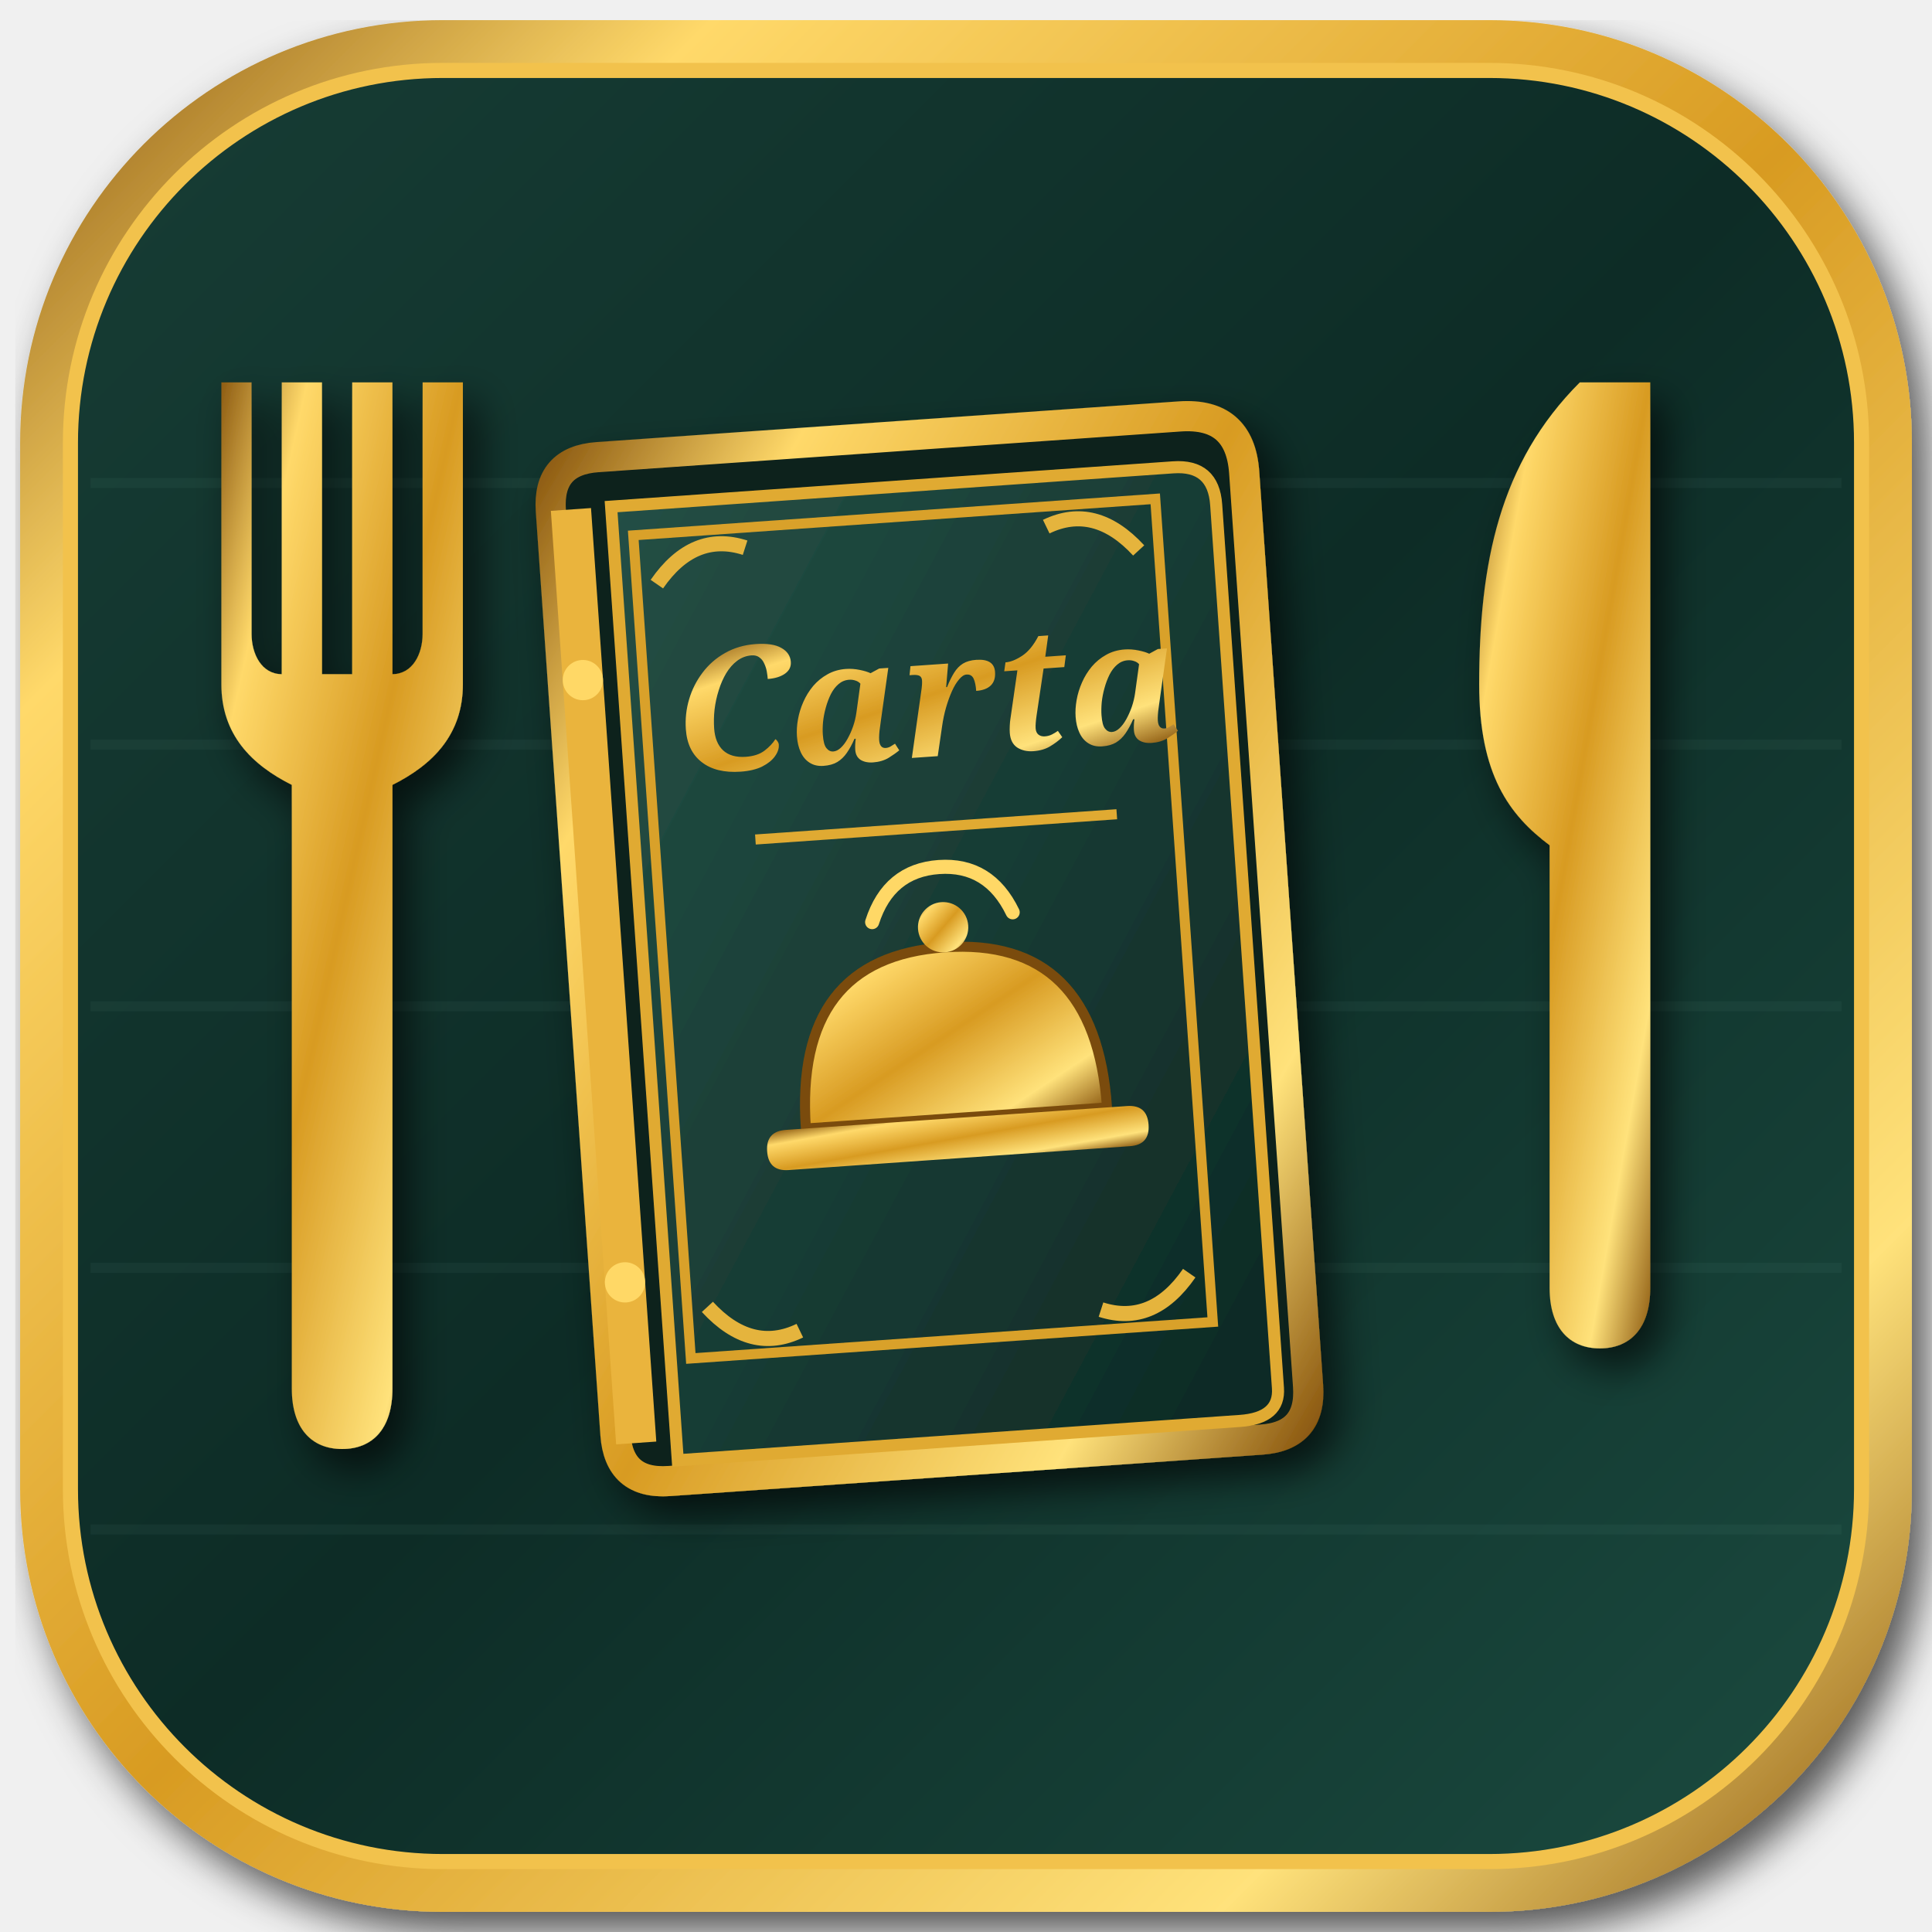
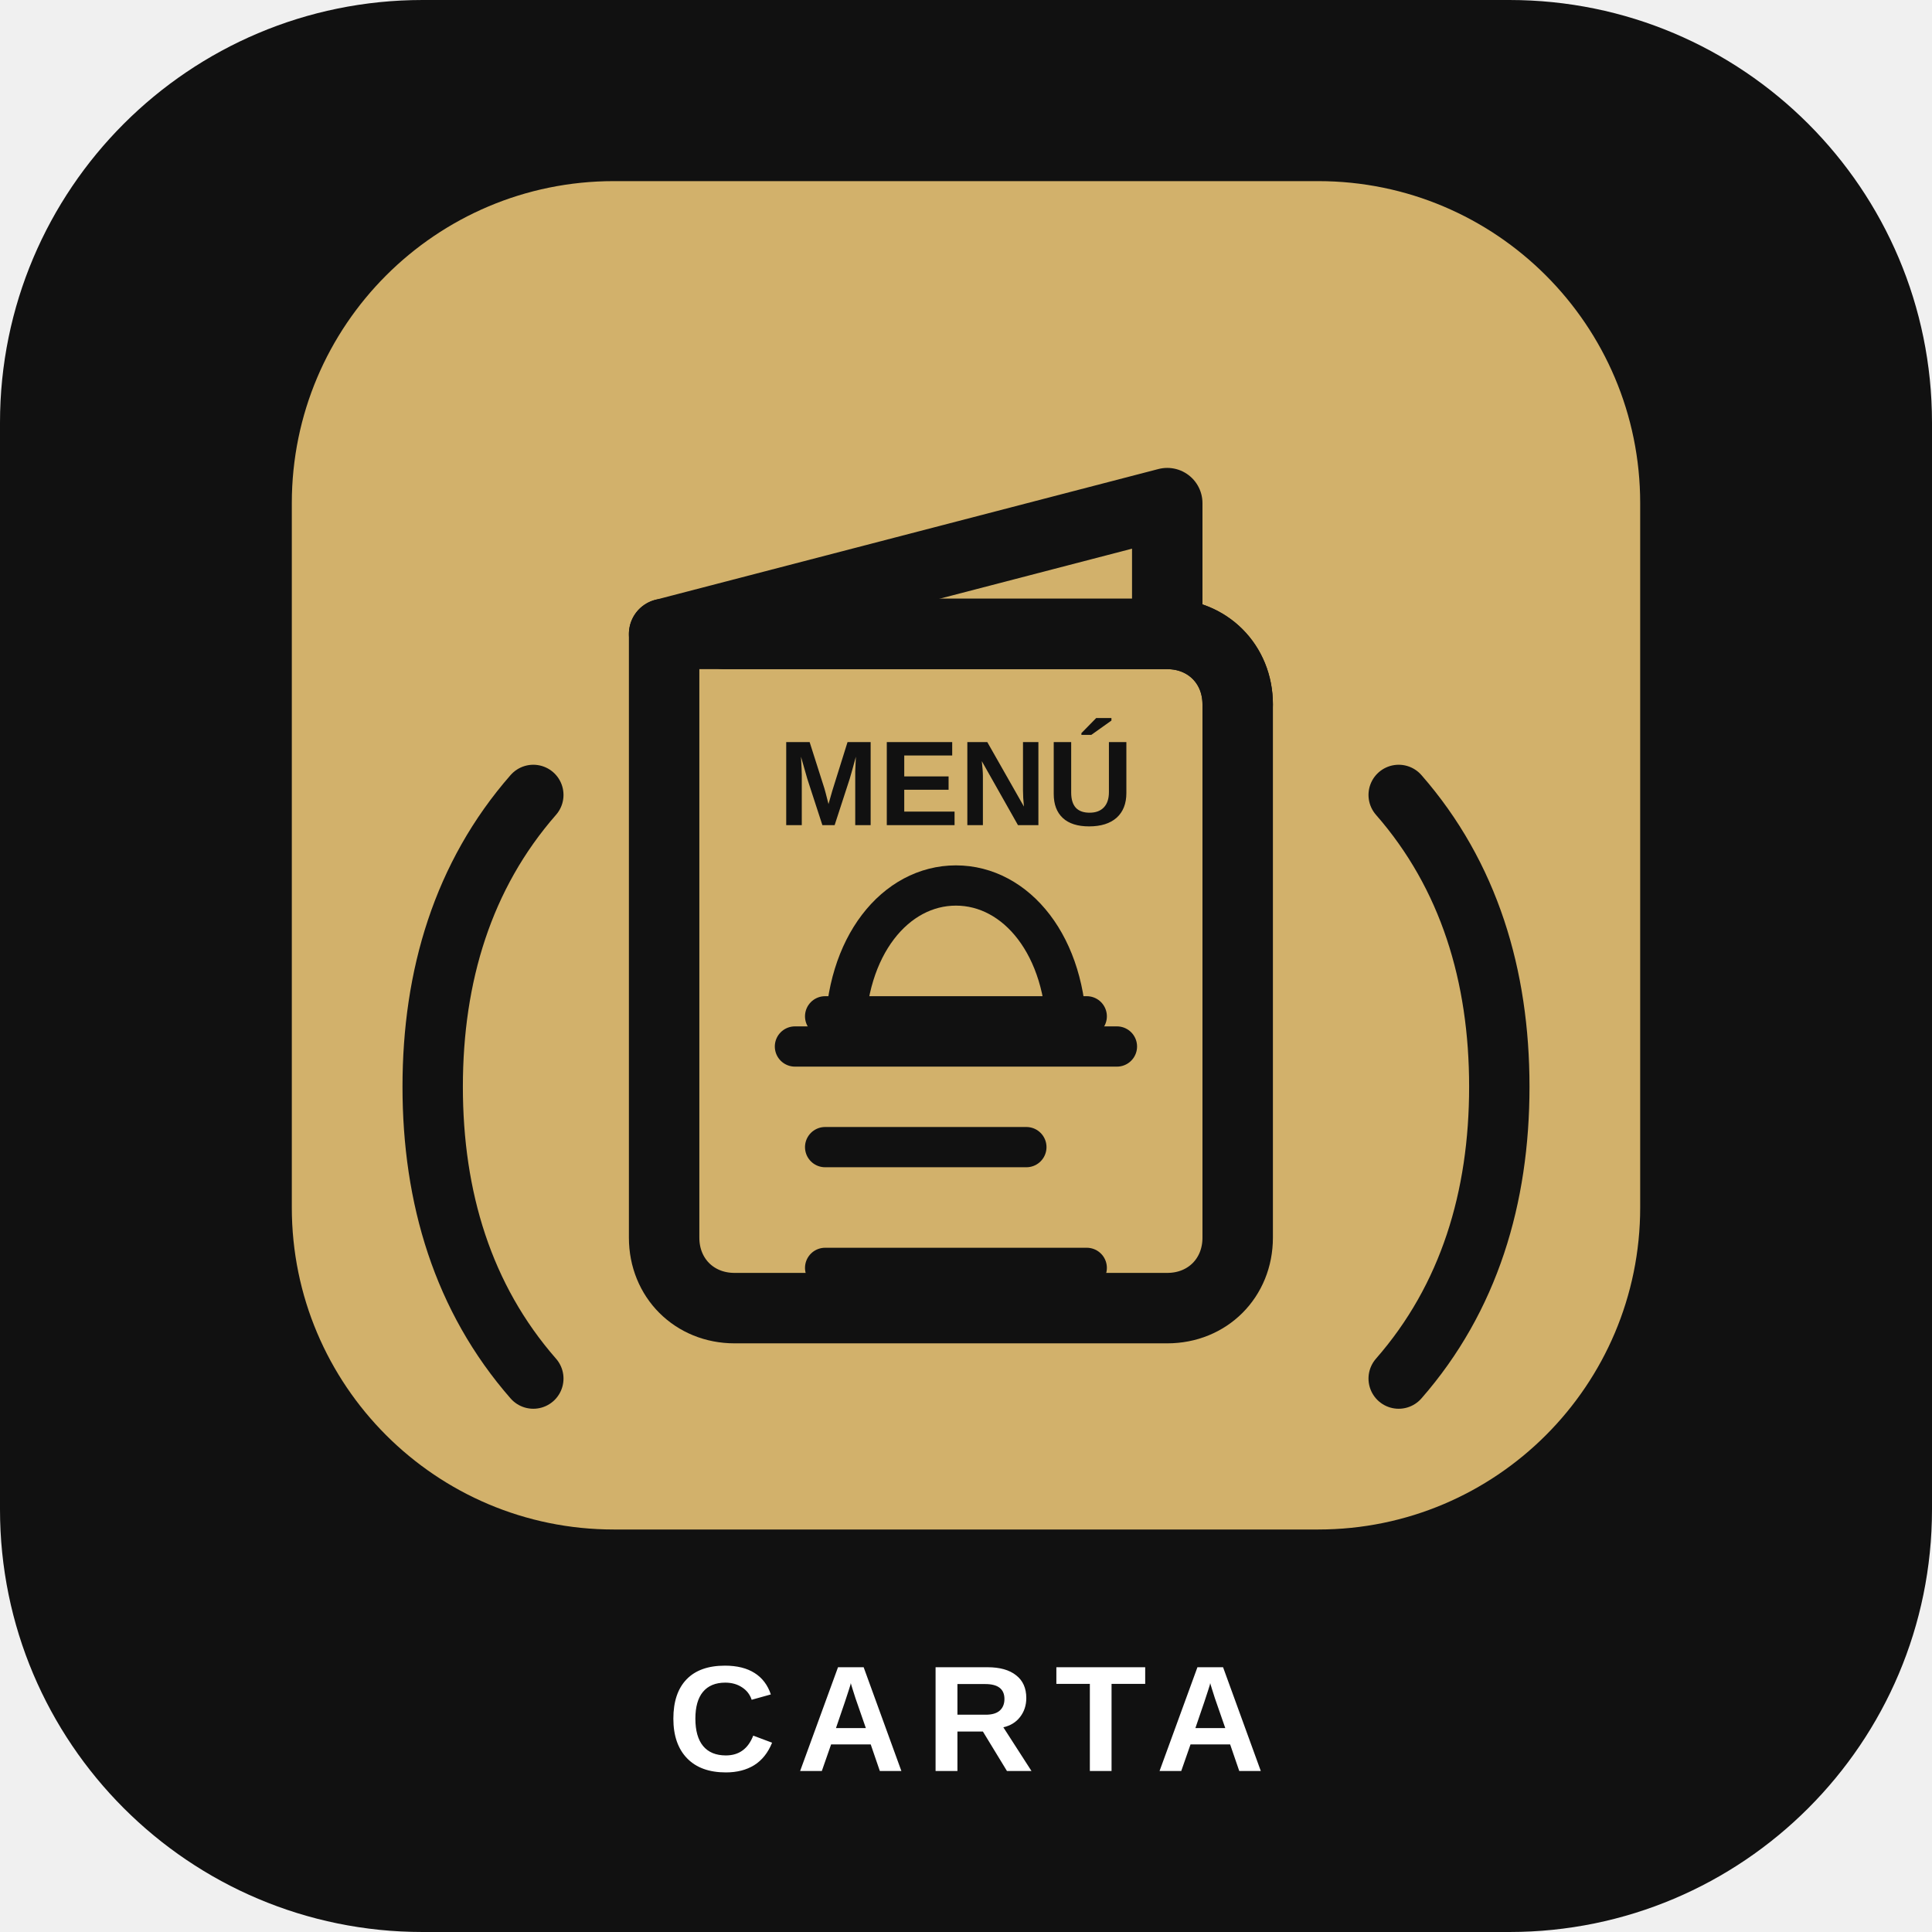
- <svg xmlns="http://www.w3.org/2000/svg" viewBox="0 0 192 192" width="512" height="512">
-   <defs>
-     <linearGradient id="gold" x1="0" y1="0" x2="1" y2="1">
-       <stop offset="0" stop-color="#8d5b12" />
-       <stop offset=".18" stop-color="#ffd96a" />
-       <stop offset=".5" stop-color="#d89b22" />
-       <stop offset=".82" stop-color="#ffe27b" />
-       <stop offset="1" stop-color="#8a570f" />
-     </linearGradient>
-     <linearGradient id="green" x1="0" y1="0" x2="1" y2="1">
-       <stop stop-color="#173d35" />
-       <stop offset=".5" stop-color="#0d2c26" />
-       <stop offset="1" stop-color="#1b4b40" />
-     </linearGradient>
-     <linearGradient id="page" x1="0" y1="0" x2="1" y2="1">
-       <stop stop-color="#244f45" />
-       <stop offset="1" stop-color="#0d2924" />
-     </linearGradient>
-     <filter id="shadow" x="-30%" y="-30%" width="160%" height="160%">
-       <feDropShadow dx="1.5" dy="2" stdDeviation="2" flood-color="#000" flood-opacity=".65" />
-     </filter>
-   </defs>
-   <rect x="2" y="2" width="188" height="188" rx="42" fill="url(#gold)" filter="url(#shadow)" />
-   <rect x="7" y="7" width="178" height="178" rx="37" fill="url(#green)" stroke="#f2c24c" stroke-width="1.5" />
-   <path d="M9 48h174M9 74h174M9 100h174M9 126h174M9 152h174" stroke="#6fa093" stroke-opacity=".08" stroke-width="1" />
-   <g fill="url(#gold)" filter="url(#shadow)">
-     <path d="M22 38v30c0 5 3 8 7 10v60c0 4 2 6 5 6s5-2 5-6V78c4-2 7-5 7-10V38h-4v25c0 2-1 4-3 4V38h-4v29h-3V38h-4v29c-2 0-3-2-3-4V38z" />
-     <path d="M157 38c-8 8-10 18-10 30 0 9 3 13 7 16v44c0 4 2 6 5 6s5-2 5-6V38z" />
-   </g>
-   <g transform="rotate(-4 96 96)" filter="url(#shadow)">
-     <path d="M58 48q0-5 5-5h58q6 0 6 6v91q0 5-5 5H63q-5 0-5-5z" fill="#0b201c" stroke="url(#gold)" stroke-width="3" />
-     <path d="M64 48h56q4 0 4 4v88q0 3-4 3H64z" fill="url(#page)" stroke="#e0aa31" stroke-width="1.2" />
-     <path d="M66 51h52v82H66z" fill="none" stroke="#d9a12a" stroke-width="1" />
-     <path d="M60 48v93" stroke="#eab43d" stroke-width="4" />
-     <circle cx="60" cy="65" r="2" fill="#ffd866" />
-     <circle cx="60" cy="125" r="2" fill="#ffd866" />
-     <path d="M68 56q4-5 9-3M116 56q-4-5-9-3M68 128q4 5 9 3M116 128q-4 5-9 3" fill="none" stroke="#e5b43c" stroke-width="1.5" />
-     <text x="94" y="75" text-anchor="middle" font-family="Georgia,serif" font-size="17" font-weight="700" font-style="italic" fill="url(#gold)">Carta</text>
-     <path d="M76 82h36" stroke="#e0aa31" stroke-width="1" />
-     <path d="M79 111q0-17 15-17t15 17z" fill="url(#gold)" stroke="#7a4c0b" stroke-width="1" />
-     <path d="M77 111h34q2 0 2 2t-2 2H77q-2 0-2-2t2-2z" fill="url(#gold)" />
-     <circle cx="94" cy="92" r="2.5" fill="url(#gold)" />
-     <path d="M87 91q2-5 7-5t7 5" fill="none" stroke="#ffd866" stroke-width="1.4" stroke-linecap="round" />
-   </g>
+ <svg xmlns="http://www.w3.org/2000/svg" width="512" height="512" viewBox="0 0 192 192" role="img" aria-label="Carta Digital">
+   <rect width="192" height="192" rx="42" fill="#111111" />
+   <rect x="29" y="18" width="134" height="134" rx="32" fill="#d2b16b" />
+   <path d="M53 79c-7 8-10 18-10 29s3 21 10 29" fill="none" stroke="#111111" stroke-width="6" stroke-linecap="round" />
+   <path d="M139 79c7 8 10 18 10 29s-3 21-10 29" fill="none" stroke="#111111" stroke-width="6" stroke-linecap="round" />
+   <path d="M66 63 116 50v17" fill="none" stroke="#111111" stroke-width="7" stroke-linecap="round" stroke-linejoin="round" />
+   <path d="M66 63v60c0 4 3 7 7 7h43c4 0 7-3 7-7V70c0-4-3-7-7-7H66Z" fill="#d2b16b" stroke="#111111" stroke-width="7" stroke-linejoin="round" />
+   <path d="M72 63h44c4 0 7 3 7 7" fill="none" stroke="#111111" stroke-width="7" stroke-linecap="round" />
+   <text x="95" y="82" text-anchor="middle" font-family="Arial,sans-serif" font-size="12" font-weight="700" fill="#111111">MENÚ</text>
+   <path d="M82 101h26" fill="none" stroke="#111111" stroke-width="4" stroke-linecap="round" />
+   <path d="M82 114h20" fill="none" stroke="#111111" stroke-width="4" stroke-linecap="round" />
+   <path d="M82 126h26" fill="none" stroke="#111111" stroke-width="4" stroke-linecap="round" />
+   <path d="M84 103c0-9 5-15 11-15s11 6 11 15" fill="none" stroke="#111111" stroke-width="4" stroke-linecap="round" />
+   <path d="M79 104h32" fill="none" stroke="#111111" stroke-width="4" stroke-linecap="round" />
+   <text x="96" y="176" text-anchor="middle" font-family="Arial,sans-serif" font-size="15" font-weight="700" letter-spacing="2" fill="#ffffff">CARTA</text>
</svg>
